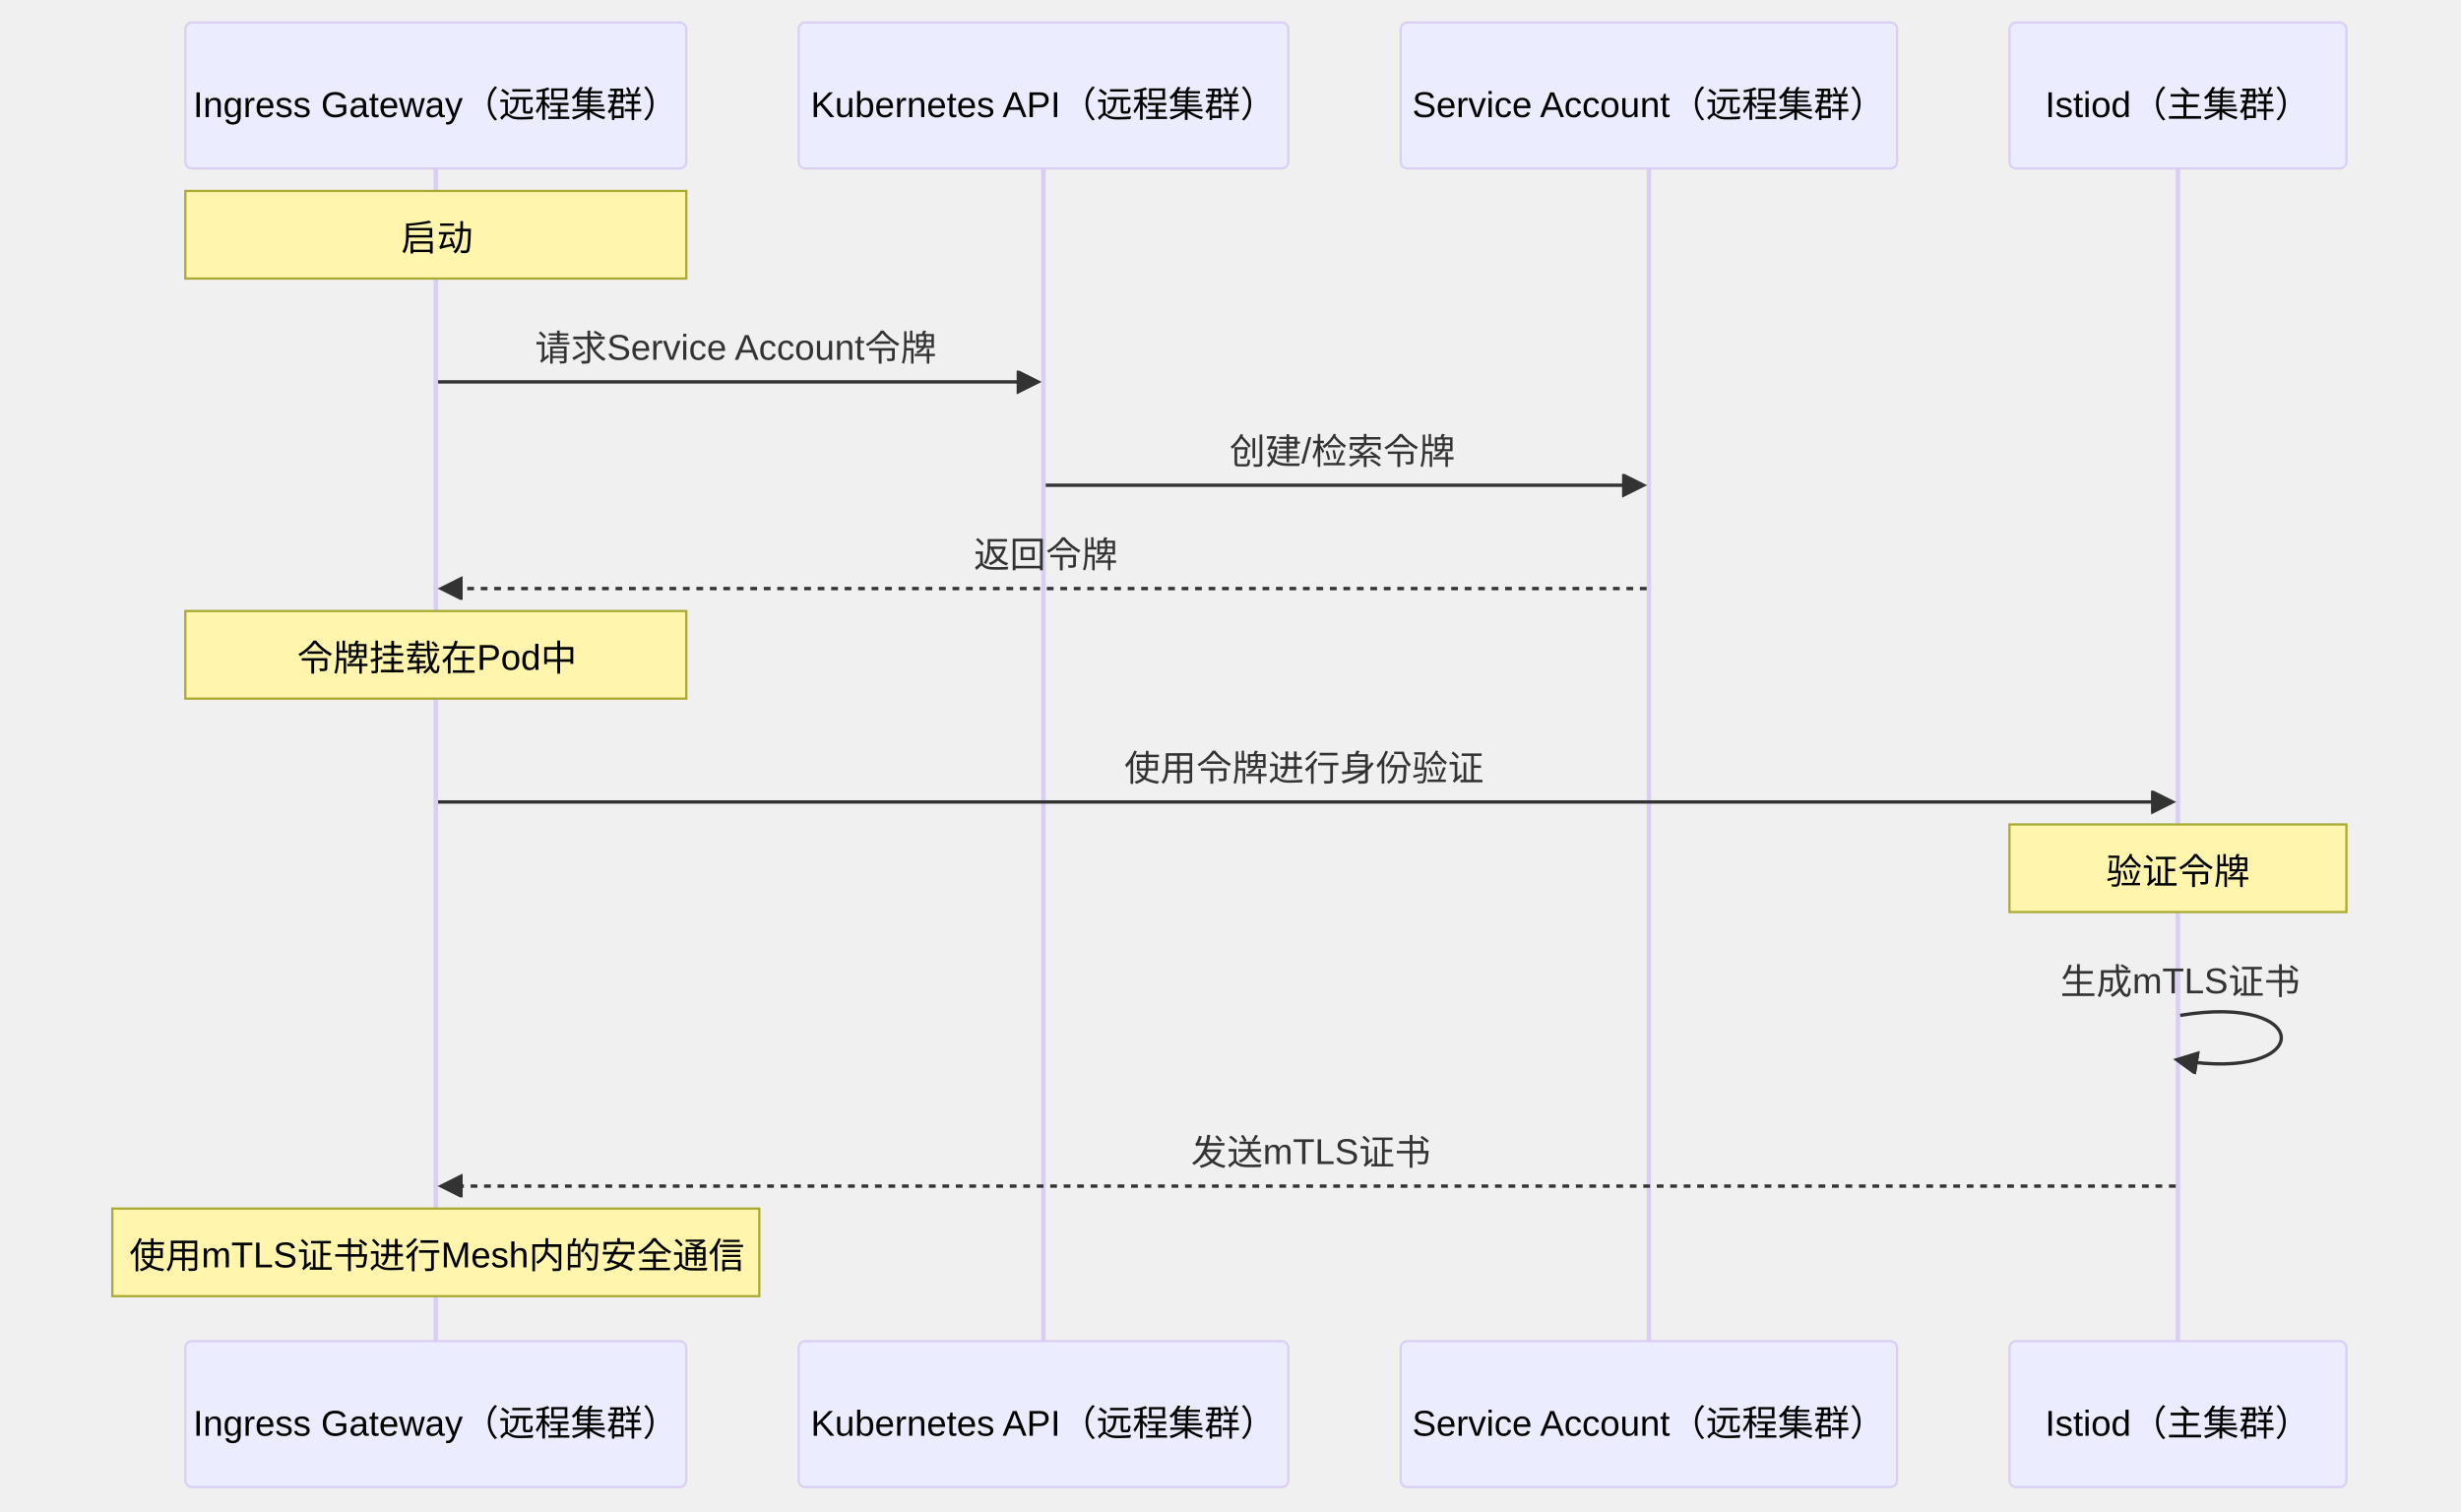
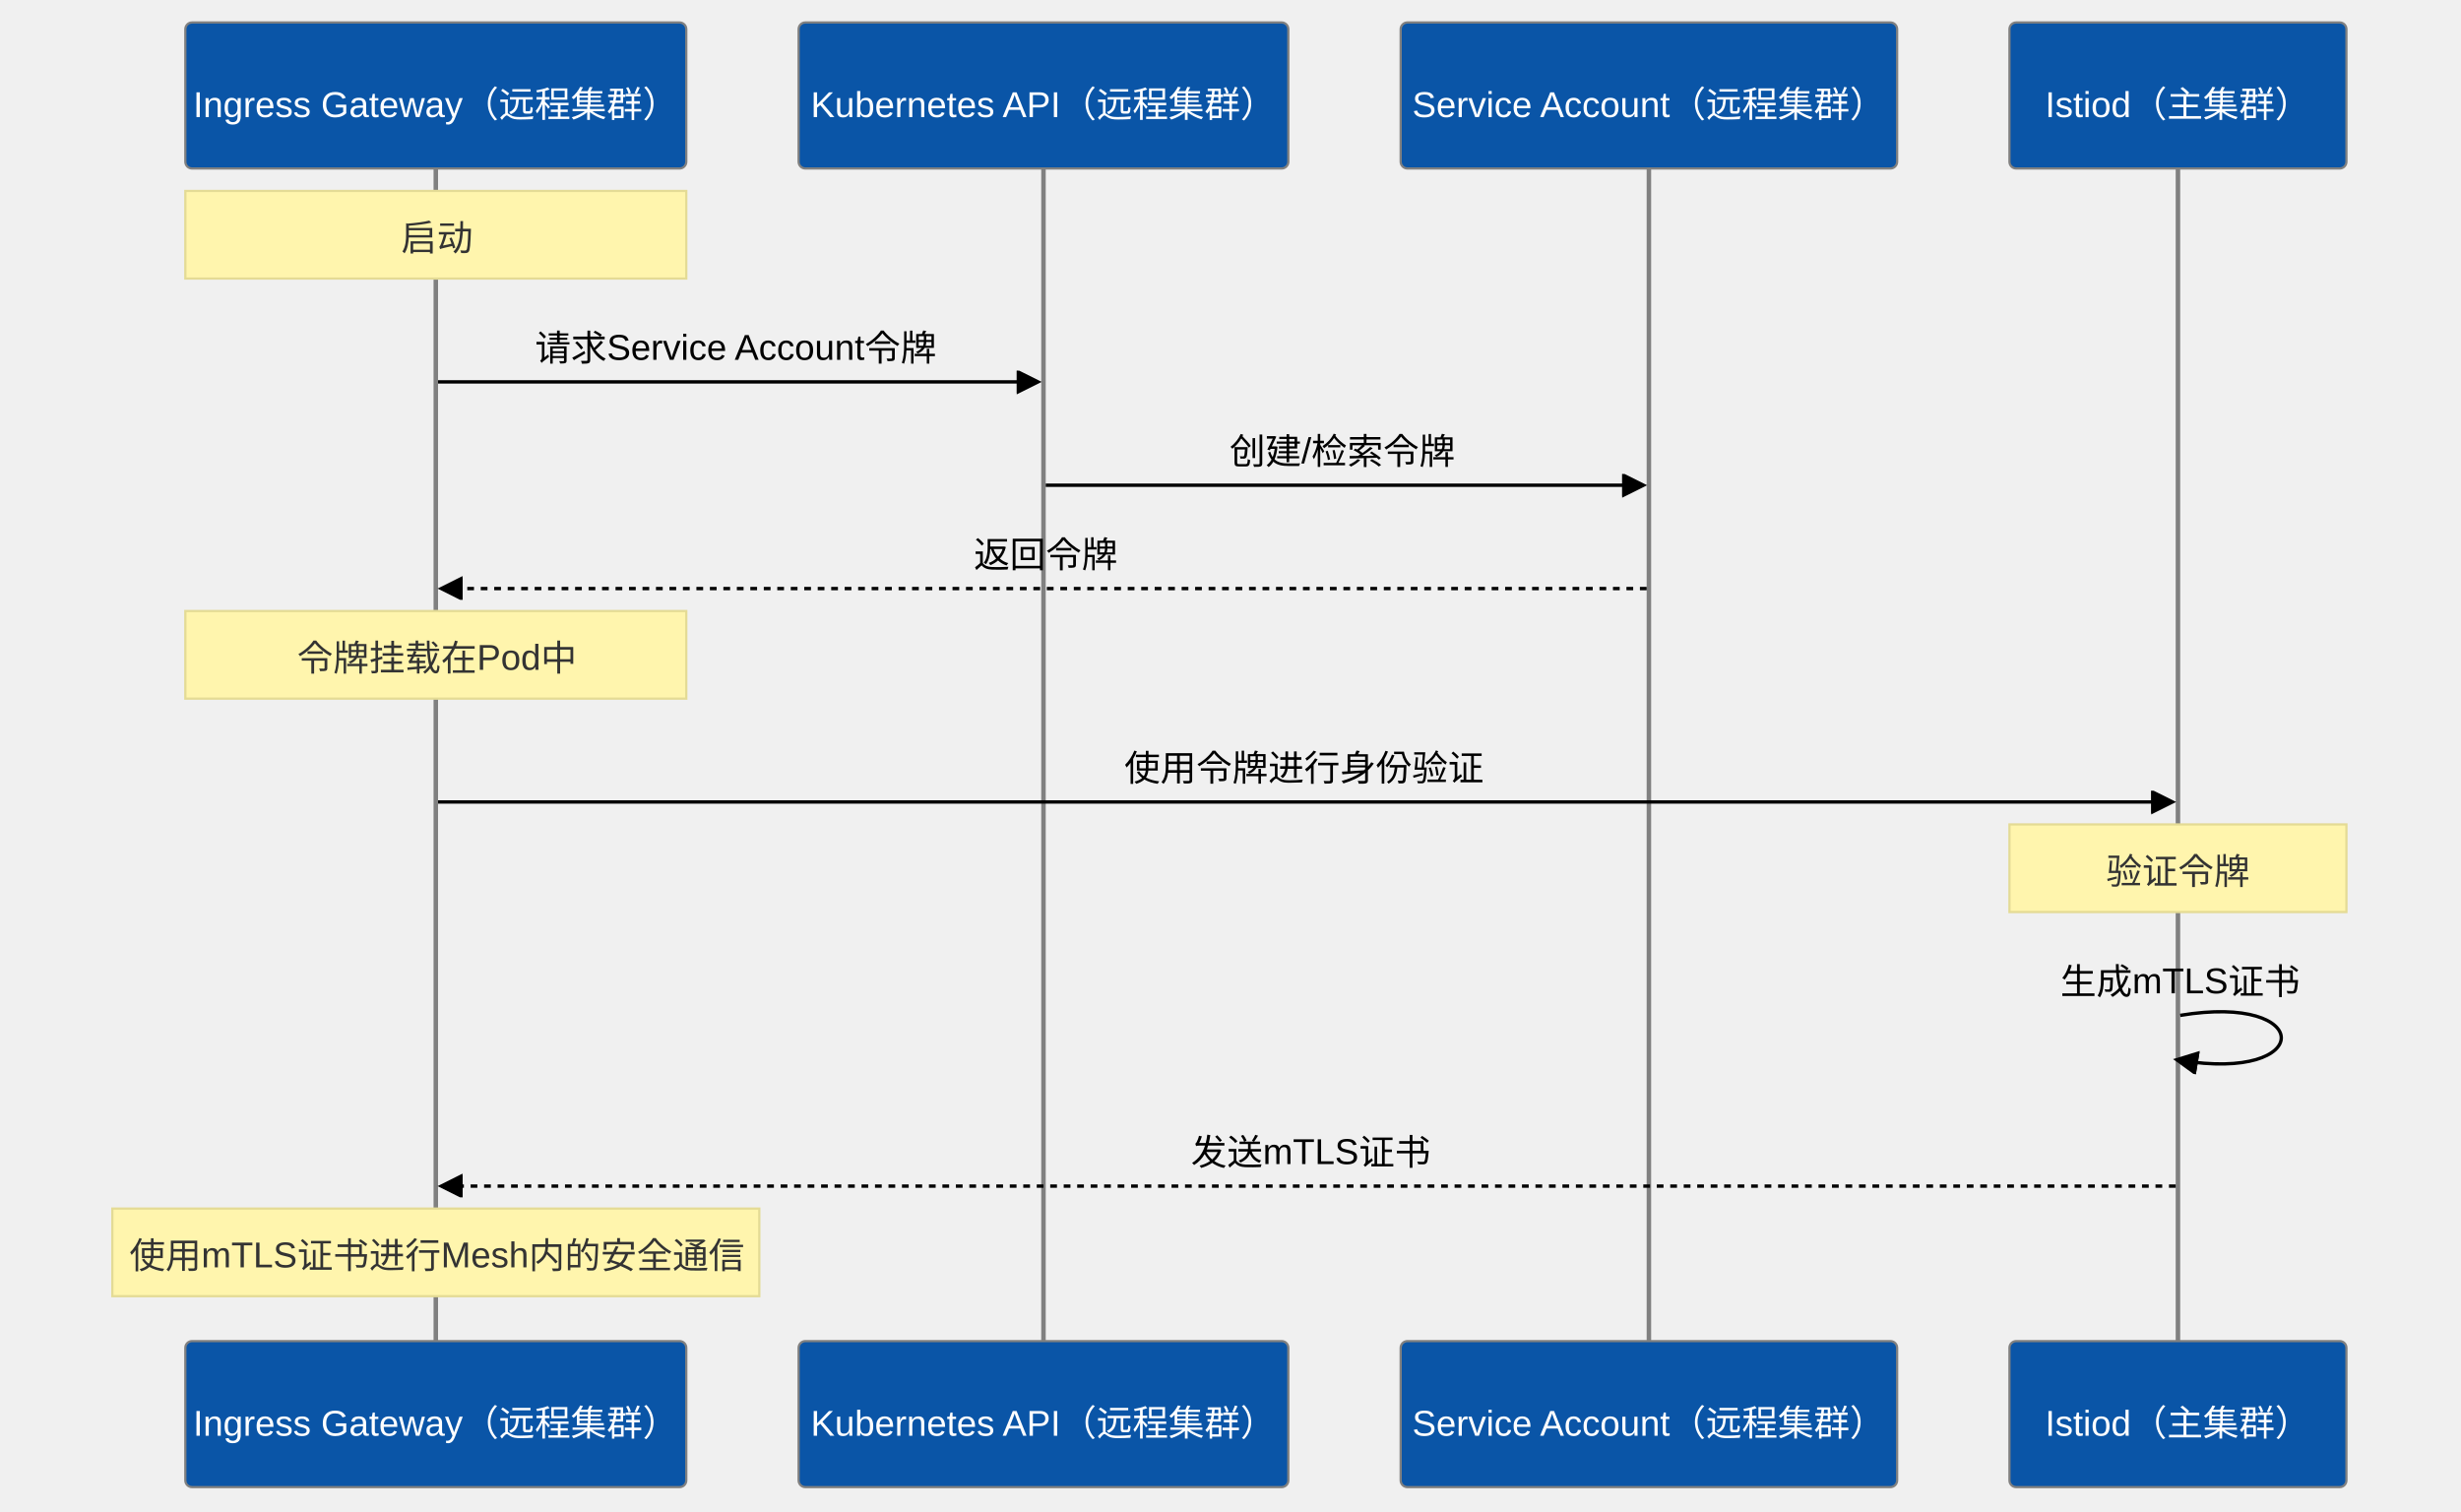
<svg xmlns="http://www.w3.org/2000/svg" aria-roledescription="sequence" role="graphics-document document" viewBox="-82.5 -10 1095.5 673" style="max-width: 1095.5px; background-color: white;" width="100%" id="my-svg">
  <g>
    <rect class="actor actor-bottom" ry="3" rx="3" name="Istiod" height="65" width="150" stroke="#666" fill="#eaeaea" y="587" x="812" />
    <text style="text-anchor: middle; font-size: 16px; font-weight: 400;" class="actor" alignment-baseline="central" dominant-baseline="central" y="619.5" x="887">
      <tspan dy="0" x="887">Istiod（主集群）</tspan>
    </text>
  </g>
  <g>
    <rect class="actor actor-bottom" ry="3" rx="3" name="SA" height="65" width="221" stroke="#666" fill="#eaeaea" y="587" x="541" />
    <text style="text-anchor: middle; font-size: 16px; font-weight: 400;" class="actor" alignment-baseline="central" dominant-baseline="central" y="619.5" x="651.5">
      <tspan dy="0" x="651.5">Service Account（远程集群）</tspan>
    </text>
  </g>
  <g>
    <rect class="actor actor-bottom" ry="3" rx="3" name="K8s" height="65" width="218" stroke="#666" fill="#eaeaea" y="587" x="273" />
    <text style="text-anchor: middle; font-size: 16px; font-weight: 400;" class="actor" alignment-baseline="central" dominant-baseline="central" y="619.5" x="382">
      <tspan dy="0" x="382">Kubernetes API（远程集群）</tspan>
    </text>
  </g>
  <g>
    <rect class="actor actor-bottom" ry="3" rx="3" name="IG" height="65" width="223" stroke="#666" fill="#eaeaea" y="587" x="0" />
    <text style="text-anchor: middle; font-size: 16px; font-weight: 400;" class="actor" alignment-baseline="central" dominant-baseline="central" y="619.5" x="111.5">
      <tspan dy="0" x="111.5">Ingress Gateway（远程集群）</tspan>
    </text>
  </g>
  <g>
    <line stroke="#999" stroke-width="0.5px" class="200" y2="587" x2="887" y1="5" x1="887" id="actor3" />
    <g id="root-3">
      <rect class="actor actor-top" ry="3" rx="3" name="Istiod" height="65" width="150" stroke="#666" fill="#eaeaea" y="0" x="812" />
      <text style="text-anchor: middle; font-size: 16px; font-weight: 400;" class="actor" alignment-baseline="central" dominant-baseline="central" y="32.5" x="887">
        <tspan dy="0" x="887">Istiod（主集群）</tspan>
      </text>
    </g>
  </g>
  <g>
    <line stroke="#999" stroke-width="0.5px" class="200" y2="587" x2="651.5" y1="5" x1="651.5" id="actor2" />
    <g id="root-2">
      <rect class="actor actor-top" ry="3" rx="3" name="SA" height="65" width="221" stroke="#666" fill="#eaeaea" y="0" x="541" />
      <text style="text-anchor: middle; font-size: 16px; font-weight: 400;" class="actor" alignment-baseline="central" dominant-baseline="central" y="32.5" x="651.5">
        <tspan dy="0" x="651.5">Service Account（远程集群）</tspan>
      </text>
    </g>
  </g>
  <g>
    <line stroke="#999" stroke-width="0.5px" class="200" y2="587" x2="382" y1="5" x1="382" id="actor1" />
    <g id="root-1">
      <rect class="actor actor-top" ry="3" rx="3" name="K8s" height="65" width="218" stroke="#666" fill="#eaeaea" y="0" x="273" />
      <text style="text-anchor: middle; font-size: 16px; font-weight: 400;" class="actor" alignment-baseline="central" dominant-baseline="central" y="32.5" x="382">
        <tspan dy="0" x="382">Kubernetes API（远程集群）</tspan>
      </text>
    </g>
  </g>
  <g>
    <line stroke="#999" stroke-width="0.5px" class="200" y2="587" x2="111.5" y1="5" x1="111.5" id="actor0" />
    <g id="root-0">
      <rect class="actor actor-top" ry="3" rx="3" name="IG" height="65" width="223" stroke="#666" fill="#eaeaea" y="0" x="0" />
      <text style="text-anchor: middle; font-size: 16px; font-weight: 400;" class="actor" alignment-baseline="central" dominant-baseline="central" y="32.5" x="111.5">
        <tspan dy="0" x="111.5">Ingress Gateway（远程集群）</tspan>
      </text>
    </g>
  </g>
-   <style>#my-svg{font-family:"trebuchet ms",verdana,arial,sans-serif;font-size:16px;fill:#333;}#my-svg .error-icon{fill:#552222;}#my-svg .error-text{fill:#552222;stroke:#552222;}#my-svg .edge-thickness-normal{stroke-width:2px;}#my-svg .edge-thickness-thick{stroke-width:3.5px;}#my-svg .edge-pattern-solid{stroke-dasharray:0;}#my-svg .edge-pattern-dashed{stroke-dasharray:3;}#my-svg .edge-pattern-dotted{stroke-dasharray:2;}#my-svg .marker{fill:#333333;stroke:#333333;}#my-svg .marker.cross{stroke:#333333;}#my-svg svg{font-family:"trebuchet ms",verdana,arial,sans-serif;font-size:16px;}#my-svg .actor{stroke:hsl(259.626, 59.777%, 87.902%);fill:#ECECFF;}#my-svg text.actor&gt;tspan{fill:black;stroke:none;}#my-svg .actor-line{stroke:grey;}#my-svg .messageLine0{stroke-width:1.5;stroke-dasharray:none;stroke:#333;}#my-svg .messageLine1{stroke-width:1.5;stroke-dasharray:2,2;stroke:#333;}#my-svg #arrowhead path{fill:#333;stroke:#333;}#my-svg .sequenceNumber{fill:white;}#my-svg #sequencenumber{fill:#333;}#my-svg #crosshead path{fill:#333;stroke:#333;}#my-svg .messageText{fill:#333;stroke:none;}#my-svg .labelBox{stroke:hsl(259.626, 59.777%, 87.902%);fill:#ECECFF;}#my-svg .labelText,#my-svg .labelText&gt;tspan{fill:black;stroke:none;}#my-svg .loopText,#my-svg .loopText&gt;tspan{fill:black;stroke:none;}#my-svg .loopLine{stroke-width:2px;stroke-dasharray:2,2;stroke:hsl(259.626, 59.777%, 87.902%);fill:hsl(259.626, 59.777%, 87.902%);}#my-svg .note{stroke:#aaaa33;fill:#fff5ad;}#my-svg .noteText,#my-svg .noteText&gt;tspan{fill:black;stroke:none;}#my-svg .activation0{fill:#f4f4f4;stroke:#666;}#my-svg .activation1{fill:#f4f4f4;stroke:#666;}#my-svg .activation2{fill:#f4f4f4;stroke:#666;}#my-svg .actorPopupMenu{position:absolute;}#my-svg .actorPopupMenuPanel{position:absolute;fill:#ECECFF;box-shadow:0px 8px 16px 0px rgba(0,0,0,0.2);filter:drop-shadow(3px 5px 2px rgb(0 0 0 / 0.4));}#my-svg .actor-man line{stroke:hsl(259.626, 59.777%, 87.902%);fill:#ECECFF;}#my-svg .actor-man circle,#my-svg line{stroke:hsl(259.626, 59.777%, 87.902%);fill:#ECECFF;stroke-width:2px;}#my-svg :root{--mermaid-font-family:"trebuchet ms",verdana,arial,sans-serif;}</style>
+   <style>#my-svg{font-family:"trebuchet ms",verdana,arial,sans-serif;font-size:16px;fill:black;}#my-svg .error-icon{fill:hsl(31.338, 88.701%, 39.706%);}#my-svg .error-text{fill:black;stroke:black;}#my-svg .edge-thickness-normal{stroke-width:2px;}#my-svg .edge-thickness-thick{stroke-width:3.5px;}#my-svg .edge-pattern-solid{stroke-dasharray:0;}#my-svg .edge-pattern-dashed{stroke-dasharray:3;}#my-svg .edge-pattern-dotted{stroke-dasharray:2;}#my-svg .marker{fill:#0b0b0b;stroke:#0b0b0b;}#my-svg .marker.cross{stroke:#0b0b0b;}#my-svg svg{font-family:"trebuchet ms",verdana,arial,sans-serif;font-size:16px;}#my-svg .actor{stroke:gray;fill:#0a55a7;}#my-svg text.actor&gt;tspan{fill:white;stroke:none;}#my-svg .actor-line{stroke:grey;}#my-svg .messageLine0{stroke-width:1.5;stroke-dasharray:none;stroke:black;}#my-svg .messageLine1{stroke-width:1.5;stroke-dasharray:2,2;stroke:black;}#my-svg #arrowhead path{fill:black;stroke:black;}#my-svg .sequenceNumber{fill:#f4f4f4;}#my-svg #sequencenumber{fill:black;}#my-svg #crosshead path{fill:black;stroke:black;}#my-svg .messageText{fill:black;stroke:none;}#my-svg .labelBox{stroke:gray;fill:#0a55a7;}#my-svg .labelText,#my-svg .labelText&gt;tspan{fill:white;stroke:none;}#my-svg .loopText,#my-svg .loopText&gt;tspan{fill:white;stroke:none;}#my-svg .loopLine{stroke-width:2px;stroke-dasharray:2,2;stroke:gray;fill:gray;}#my-svg .note{stroke:hsl(52.683, 60%, 73.922%);fill:#fff5ad;}#my-svg .noteText,#my-svg .noteText&gt;tspan{fill:#333;stroke:none;}#my-svg .activation0{fill:gray;stroke:hsl(0, 0%, 40.196%);}#my-svg .activation1{fill:gray;stroke:hsl(0, 0%, 40.196%);}#my-svg .activation2{fill:gray;stroke:hsl(0, 0%, 40.196%);}#my-svg .actorPopupMenu{position:absolute;}#my-svg .actorPopupMenuPanel{position:absolute;fill:#0a55a7;box-shadow:0px 8px 16px 0px rgba(0,0,0,0.2);filter:drop-shadow(3px 5px 2px rgb(0 0 0 / 0.4));}#my-svg .actor-man line{stroke:gray;fill:#0a55a7;}#my-svg .actor-man circle,#my-svg line{stroke:gray;fill:#0a55a7;stroke-width:2px;}#my-svg :root{--mermaid-font-family:"trebuchet ms",verdana,arial,sans-serif;}</style>
  <g />
  <defs>
    <symbol height="24" width="24" id="computer">
      <path d="M2 2v13h20v-13h-20zm18 11h-16v-9h16v9zm-10.228 6l.466-1h3.524l.467 1h-4.457zm14.228 3h-24l2-6h2.104l-1.33 4h18.45l-1.297-4h2.073l2 6zm-5-10h-14v-7h14v7z" transform="scale(.5)" />
    </symbol>
  </defs>
  <defs>
    <symbol clip-rule="evenodd" fill-rule="evenodd" id="database">
      <path d="M12.258.001l.256.004.255.005.253.008.251.01.249.012.247.015.246.016.242.019.241.02.239.023.236.024.233.027.231.028.229.031.225.032.223.034.22.036.217.038.214.04.211.041.208.043.205.045.201.046.198.048.194.05.191.051.187.053.183.054.18.056.175.057.172.059.168.06.163.061.16.063.155.064.15.066.074.033.073.033.071.034.07.034.069.035.068.035.067.035.066.035.064.036.064.036.062.036.06.036.06.037.058.037.058.037.055.038.055.038.053.038.052.038.051.039.05.039.048.039.047.039.045.04.044.04.043.04.041.04.04.041.039.041.037.041.036.041.034.041.033.042.032.042.03.042.029.042.027.042.026.043.024.043.023.043.021.043.02.043.018.044.017.043.015.044.013.044.012.044.011.045.009.044.007.045.006.045.004.045.002.045.001.045v17l-.001.045-.002.045-.004.045-.006.045-.007.045-.009.044-.011.045-.012.044-.013.044-.015.044-.017.043-.018.044-.02.043-.021.043-.023.043-.024.043-.026.043-.027.042-.029.042-.03.042-.032.042-.033.042-.034.041-.036.041-.037.041-.039.041-.04.041-.041.04-.043.04-.044.04-.045.04-.047.039-.048.039-.05.039-.051.039-.052.038-.053.038-.055.038-.055.038-.058.037-.058.037-.06.037-.06.036-.062.036-.064.036-.064.036-.066.035-.067.035-.068.035-.069.035-.07.034-.071.034-.073.033-.074.033-.15.066-.155.064-.16.063-.163.061-.168.06-.172.059-.175.057-.18.056-.183.054-.187.053-.191.051-.194.05-.198.048-.201.046-.205.045-.208.043-.211.041-.214.04-.217.038-.22.036-.223.034-.225.032-.229.031-.231.028-.233.027-.236.024-.239.023-.241.02-.242.019-.246.016-.247.015-.249.012-.251.01-.253.008-.255.005-.256.004-.258.001-.258-.001-.256-.004-.255-.005-.253-.008-.251-.01-.249-.012-.247-.015-.245-.016-.243-.019-.241-.02-.238-.023-.236-.024-.234-.027-.231-.028-.228-.031-.226-.032-.223-.034-.22-.036-.217-.038-.214-.04-.211-.041-.208-.043-.204-.045-.201-.046-.198-.048-.195-.05-.19-.051-.187-.053-.184-.054-.179-.056-.176-.057-.172-.059-.167-.06-.164-.061-.159-.063-.155-.064-.151-.066-.074-.033-.072-.033-.072-.034-.07-.034-.069-.035-.068-.035-.067-.035-.066-.035-.064-.036-.063-.036-.062-.036-.061-.036-.06-.037-.058-.037-.057-.037-.056-.038-.055-.038-.053-.038-.052-.038-.051-.039-.049-.039-.049-.039-.046-.039-.046-.04-.044-.04-.043-.04-.041-.04-.04-.041-.039-.041-.037-.041-.036-.041-.034-.041-.033-.042-.032-.042-.03-.042-.029-.042-.027-.042-.026-.043-.024-.043-.023-.043-.021-.043-.02-.043-.018-.044-.017-.043-.015-.044-.013-.044-.012-.044-.011-.045-.009-.044-.007-.045-.006-.045-.004-.045-.002-.045-.001-.045v-17l.001-.045.002-.045.004-.045.006-.045.007-.045.009-.044.011-.045.012-.044.013-.044.015-.044.017-.043.018-.044.02-.043.021-.043.023-.043.024-.043.026-.043.027-.042.029-.042.03-.042.032-.042.033-.042.034-.041.036-.041.037-.041.039-.041.04-.041.041-.04.043-.04.044-.04.046-.04.046-.039.049-.039.049-.039.051-.039.052-.038.053-.038.055-.038.056-.038.057-.037.058-.037.06-.037.061-.036.062-.036.063-.036.064-.036.066-.035.067-.035.068-.035.069-.035.07-.034.072-.034.072-.033.074-.033.151-.066.155-.064.159-.063.164-.061.167-.06.172-.059.176-.057.179-.056.184-.054.187-.053.19-.051.195-.05.198-.048.201-.046.204-.045.208-.043.211-.041.214-.04.217-.038.22-.036.223-.034.226-.032.228-.031.231-.028.234-.027.236-.024.238-.023.241-.02.243-.019.245-.016.247-.015.249-.012.251-.01.253-.008.255-.005.256-.004.258-.001.258.001zm-9.258 20.499v.01l.001.021.003.021.004.022.005.021.006.022.007.022.009.023.01.022.011.023.012.023.013.023.015.023.016.024.017.023.018.024.019.024.021.024.022.025.023.024.024.025.052.049.056.05.061.051.066.051.07.051.075.051.079.052.084.052.088.052.092.052.097.052.102.051.105.052.11.052.114.051.119.051.123.051.127.05.131.05.135.05.139.048.144.049.147.047.152.047.155.047.16.045.163.045.167.043.171.043.176.041.178.041.183.039.187.039.19.037.194.035.197.035.202.033.204.031.209.03.212.029.216.027.219.025.222.024.226.021.23.02.233.018.236.016.24.015.243.012.246.01.249.008.253.005.256.004.259.001.26-.001.257-.004.254-.005.25-.008.247-.011.244-.012.241-.014.237-.016.233-.018.231-.021.226-.021.224-.024.22-.026.216-.027.212-.028.21-.031.205-.031.202-.034.198-.034.194-.036.191-.037.187-.039.183-.04.179-.04.175-.042.172-.043.168-.044.163-.045.16-.046.155-.046.152-.047.148-.048.143-.049.139-.049.136-.05.131-.05.126-.05.123-.051.118-.052.114-.051.11-.052.106-.052.101-.052.096-.052.092-.052.088-.053.083-.051.079-.052.074-.052.07-.051.065-.051.06-.051.056-.05.051-.05.023-.024.023-.025.021-.024.02-.024.019-.024.018-.024.017-.024.015-.023.014-.024.013-.023.012-.023.01-.023.01-.022.008-.022.006-.022.006-.022.004-.022.004-.021.001-.021.001-.021v-4.127l-.077.055-.08.053-.083.054-.085.053-.087.052-.09.052-.093.051-.095.05-.097.05-.1.049-.102.049-.105.048-.106.047-.109.047-.111.046-.114.045-.115.045-.118.044-.12.043-.122.042-.124.042-.126.041-.128.04-.13.04-.132.038-.134.038-.135.037-.138.037-.139.035-.142.035-.143.034-.144.033-.147.032-.148.031-.15.03-.151.03-.153.029-.154.027-.156.027-.158.026-.159.025-.161.024-.162.023-.163.022-.165.021-.166.02-.167.019-.169.018-.169.017-.171.016-.173.015-.173.014-.175.013-.175.012-.177.011-.178.01-.179.008-.179.008-.181.006-.182.005-.182.004-.184.003-.184.002h-.37l-.184-.002-.184-.003-.182-.004-.182-.005-.181-.006-.179-.008-.179-.008-.178-.01-.176-.011-.176-.012-.175-.013-.173-.014-.172-.015-.171-.016-.17-.017-.169-.018-.167-.019-.166-.02-.165-.021-.163-.022-.162-.023-.161-.024-.159-.025-.157-.026-.156-.027-.155-.027-.153-.029-.151-.03-.15-.03-.148-.031-.146-.032-.145-.033-.143-.034-.141-.035-.14-.035-.137-.037-.136-.037-.134-.038-.132-.038-.13-.04-.128-.04-.126-.041-.124-.042-.122-.042-.12-.044-.117-.043-.116-.045-.113-.045-.112-.046-.109-.047-.106-.047-.105-.048-.102-.049-.1-.049-.097-.05-.095-.05-.093-.052-.09-.051-.087-.052-.085-.053-.083-.054-.08-.054-.077-.054v4.127zm0-5.654v.011l.001.021.003.021.004.021.005.022.006.022.007.022.009.022.01.022.011.023.012.023.013.023.015.024.016.023.017.024.018.024.019.024.021.024.022.024.023.025.024.024.052.05.056.05.061.05.066.051.07.051.075.052.079.051.084.052.088.052.092.052.097.052.102.052.105.052.11.051.114.051.119.052.123.05.127.051.131.05.135.049.139.049.144.048.147.048.152.047.155.046.16.045.163.045.167.044.171.042.176.042.178.04.183.04.187.038.19.037.194.036.197.034.202.033.204.032.209.03.212.028.216.027.219.025.222.024.226.022.23.02.233.018.236.016.24.014.243.012.246.01.249.008.253.006.256.003.259.001.26-.001.257-.003.254-.006.25-.008.247-.01.244-.012.241-.015.237-.016.233-.018.231-.02.226-.022.224-.024.22-.025.216-.027.212-.029.21-.03.205-.032.202-.033.198-.035.194-.036.191-.037.187-.039.183-.039.179-.041.175-.042.172-.043.168-.044.163-.045.16-.045.155-.047.152-.047.148-.048.143-.048.139-.05.136-.049.131-.05.126-.051.123-.051.118-.051.114-.052.11-.052.106-.052.101-.052.096-.052.092-.052.088-.052.083-.052.079-.052.074-.051.07-.052.065-.051.06-.05.056-.051.051-.049.023-.025.023-.024.021-.025.02-.024.019-.024.018-.024.017-.024.015-.023.014-.023.013-.024.012-.022.01-.023.01-.023.008-.022.006-.022.006-.022.004-.021.004-.022.001-.021.001-.021v-4.139l-.077.054-.08.054-.083.054-.085.052-.087.053-.09.051-.093.051-.095.051-.097.05-.1.049-.102.049-.105.048-.106.047-.109.047-.111.046-.114.045-.115.044-.118.044-.12.044-.122.042-.124.042-.126.041-.128.04-.13.039-.132.039-.134.038-.135.037-.138.036-.139.036-.142.035-.143.033-.144.033-.147.033-.148.031-.15.03-.151.03-.153.028-.154.028-.156.027-.158.026-.159.025-.161.024-.162.023-.163.022-.165.021-.166.02-.167.019-.169.018-.169.017-.171.016-.173.015-.173.014-.175.013-.175.012-.177.011-.178.009-.179.009-.179.007-.181.007-.182.005-.182.004-.184.003-.184.002h-.37l-.184-.002-.184-.003-.182-.004-.182-.005-.181-.007-.179-.007-.179-.009-.178-.009-.176-.011-.176-.012-.175-.013-.173-.014-.172-.015-.171-.016-.17-.017-.169-.018-.167-.019-.166-.02-.165-.021-.163-.022-.162-.023-.161-.024-.159-.025-.157-.026-.156-.027-.155-.028-.153-.028-.151-.03-.15-.03-.148-.031-.146-.033-.145-.033-.143-.033-.141-.035-.14-.036-.137-.036-.136-.037-.134-.038-.132-.039-.13-.039-.128-.04-.126-.041-.124-.042-.122-.043-.12-.043-.117-.044-.116-.044-.113-.046-.112-.046-.109-.046-.106-.047-.105-.048-.102-.049-.1-.049-.097-.05-.095-.051-.093-.051-.09-.051-.087-.053-.085-.052-.083-.054-.08-.054-.077-.054v4.139zm0-5.666v.011l.001.02.003.022.004.021.005.022.006.021.007.022.009.023.01.022.011.023.012.023.013.023.015.023.016.024.017.024.018.023.019.024.021.025.022.024.023.024.024.025.052.05.056.05.061.05.066.051.07.051.075.052.079.051.084.052.088.052.092.052.097.052.102.052.105.051.11.052.114.051.119.051.123.051.127.05.131.05.135.05.139.049.144.048.147.048.152.047.155.046.16.045.163.045.167.043.171.043.176.042.178.04.183.04.187.038.19.037.194.036.197.034.202.033.204.032.209.03.212.028.216.027.219.025.222.024.226.021.23.02.233.018.236.017.24.014.243.012.246.01.249.008.253.006.256.003.259.001.26-.001.257-.003.254-.006.25-.008.247-.01.244-.013.241-.014.237-.016.233-.018.231-.02.226-.022.224-.024.22-.025.216-.027.212-.029.21-.03.205-.032.202-.033.198-.035.194-.036.191-.037.187-.039.183-.039.179-.041.175-.042.172-.043.168-.044.163-.045.16-.045.155-.047.152-.047.148-.048.143-.049.139-.049.136-.049.131-.051.126-.05.123-.051.118-.052.114-.051.11-.052.106-.052.101-.052.096-.052.092-.052.088-.052.083-.052.079-.052.074-.052.07-.051.065-.051.06-.051.056-.05.051-.049.023-.025.023-.025.021-.024.02-.024.019-.024.018-.024.017-.024.015-.023.014-.024.013-.023.012-.023.01-.022.01-.023.008-.022.006-.022.006-.022.004-.022.004-.021.001-.021.001-.021v-4.153l-.077.054-.08.054-.083.053-.085.053-.087.053-.09.051-.093.051-.095.051-.097.05-.1.049-.102.048-.105.048-.106.048-.109.046-.111.046-.114.046-.115.044-.118.044-.12.043-.122.043-.124.042-.126.041-.128.04-.13.039-.132.039-.134.038-.135.037-.138.036-.139.036-.142.034-.143.034-.144.033-.147.032-.148.032-.15.03-.151.03-.153.028-.154.028-.156.027-.158.026-.159.024-.161.024-.162.023-.163.023-.165.021-.166.02-.167.019-.169.018-.169.017-.171.016-.173.015-.173.014-.175.013-.175.012-.177.01-.178.01-.179.009-.179.007-.181.006-.182.006-.182.004-.184.003-.184.001-.185.001-.185-.001-.184-.001-.184-.003-.182-.004-.182-.006-.181-.006-.179-.007-.179-.009-.178-.01-.176-.01-.176-.012-.175-.013-.173-.014-.172-.015-.171-.016-.17-.017-.169-.018-.167-.019-.166-.02-.165-.021-.163-.023-.162-.023-.161-.024-.159-.024-.157-.026-.156-.027-.155-.028-.153-.028-.151-.03-.15-.03-.148-.032-.146-.032-.145-.033-.143-.034-.141-.034-.14-.036-.137-.036-.136-.037-.134-.038-.132-.039-.13-.039-.128-.041-.126-.041-.124-.041-.122-.043-.12-.043-.117-.044-.116-.044-.113-.046-.112-.046-.109-.046-.106-.048-.105-.048-.102-.048-.1-.05-.097-.049-.095-.051-.093-.051-.09-.052-.087-.052-.085-.053-.083-.053-.08-.054-.077-.054v4.153zm8.74-8.179l-.257.004-.254.005-.25.008-.247.011-.244.012-.241.014-.237.016-.233.018-.231.021-.226.022-.224.023-.22.026-.216.027-.212.028-.21.031-.205.032-.202.033-.198.034-.194.036-.191.038-.187.038-.183.04-.179.041-.175.042-.172.043-.168.043-.163.045-.16.046-.155.046-.152.048-.148.048-.143.048-.139.049-.136.05-.131.05-.126.051-.123.051-.118.051-.114.052-.11.052-.106.052-.101.052-.096.052-.092.052-.088.052-.083.052-.079.052-.074.051-.07.052-.065.051-.06.05-.056.05-.051.05-.023.025-.023.024-.021.024-.02.025-.019.024-.018.024-.017.023-.015.024-.014.023-.013.023-.012.023-.01.023-.01.022-.008.022-.006.023-.006.021-.004.022-.004.021-.001.021-.001.021.001.021.001.021.004.021.004.022.006.021.006.023.008.022.01.022.01.023.012.023.013.023.014.023.015.024.017.023.018.024.019.024.02.025.021.024.023.024.023.025.051.05.056.05.06.05.065.051.07.052.074.051.079.052.083.052.088.052.092.052.096.052.101.052.106.052.11.052.114.052.118.051.123.051.126.051.131.05.136.05.139.049.143.048.148.048.152.048.155.046.16.046.163.045.168.043.172.043.175.042.179.041.183.04.187.038.191.038.194.036.198.034.202.033.205.032.21.031.212.028.216.027.22.026.224.023.226.022.231.021.233.018.237.016.241.014.244.012.247.011.25.008.254.005.257.004.26.001.26-.001.257-.004.254-.005.25-.008.247-.011.244-.012.241-.014.237-.016.233-.018.231-.021.226-.022.224-.023.22-.026.216-.027.212-.028.21-.031.205-.032.202-.033.198-.034.194-.036.191-.038.187-.038.183-.04.179-.041.175-.042.172-.043.168-.043.163-.045.16-.046.155-.046.152-.048.148-.048.143-.048.139-.049.136-.05.131-.05.126-.051.123-.051.118-.051.114-.052.11-.052.106-.052.101-.052.096-.052.092-.052.088-.052.083-.052.079-.052.074-.051.07-.052.065-.051.06-.05.056-.05.051-.05.023-.025.023-.024.021-.024.02-.025.019-.024.018-.024.017-.023.015-.024.014-.023.013-.023.012-.023.01-.023.01-.022.008-.022.006-.023.006-.021.004-.022.004-.021.001-.021.001-.021-.001-.021-.001-.021-.004-.021-.004-.022-.006-.021-.006-.023-.008-.022-.01-.022-.01-.023-.012-.023-.013-.023-.014-.023-.015-.024-.017-.023-.018-.024-.019-.024-.02-.025-.021-.024-.023-.024-.023-.025-.051-.05-.056-.05-.06-.05-.065-.051-.07-.052-.074-.051-.079-.052-.083-.052-.088-.052-.092-.052-.096-.052-.101-.052-.106-.052-.11-.052-.114-.052-.118-.051-.123-.051-.126-.051-.131-.05-.136-.05-.139-.049-.143-.048-.148-.048-.152-.048-.155-.046-.16-.046-.163-.045-.168-.043-.172-.043-.175-.042-.179-.041-.183-.04-.187-.038-.191-.038-.194-.036-.198-.034-.202-.033-.205-.032-.21-.031-.212-.028-.216-.027-.22-.026-.224-.023-.226-.022-.231-.021-.233-.018-.237-.016-.241-.014-.244-.012-.247-.011-.25-.008-.254-.005-.257-.004-.26-.001-.26.001z" transform="scale(.5)" />
    </symbol>
  </defs>
  <defs>
    <symbol height="24" width="24" id="clock">
      <path d="M12 2c5.514 0 10 4.486 10 10s-4.486 10-10 10-10-4.486-10-10 4.486-10 10-10zm0-2c-6.627 0-12 5.373-12 12s5.373 12 12 12 12-5.373 12-12-5.373-12-12-12zm5.848 12.459c.202.038.202.333.001.372-1.907.361-6.045 1.111-6.547 1.111-.719 0-1.301-.582-1.301-1.301 0-.512.77-5.447 1.125-7.445.034-.192.312-.181.343.014l.985 6.238 5.394 1.011z" transform="scale(.5)" />
    </symbol>
  </defs>
  <defs>
    <marker orient="auto" markerHeight="12" markerWidth="12" markerUnits="userSpaceOnUse" refY="5" refX="7.9" id="arrowhead">
      <path d="M 0 0 L 10 5 L 0 10 z" />
    </marker>
  </defs>
  <defs>
    <marker refY="4.5" refX="4" orient="auto" markerHeight="8" markerWidth="15" id="crosshead">
      <path style="stroke-dasharray: 0, 0;" d="M 1,2 L 6,7 M 6,2 L 1,7" stroke-width="1pt" stroke="#000000" fill="none" />
    </marker>
  </defs>
  <defs>
    <marker orient="auto" markerHeight="28" markerWidth="20" refY="7" refX="15.5" id="filled-head">
      <path d="M 18,7 L9,13 L14,7 L9,1 Z" />
    </marker>
  </defs>
  <defs>
    <marker orient="auto" markerHeight="40" markerWidth="60" refY="15" refX="15" id="sequencenumber">
      <circle r="6" cy="15" cx="15" />
    </marker>
  </defs>
  <g>
    <rect class="note" ry="0" rx="0" height="39" width="223" stroke="#666" fill="#EDF2AE" y="75" x="0" />
    <text style="font-size: 16px; font-weight: 400;" dy="1em" class="noteText" alignment-baseline="middle" dominant-baseline="middle" text-anchor="middle" y="80" x="112">
      <tspan x="112">启动</tspan>
    </text>
  </g>
  <g>
    <rect class="note" ry="0" rx="0" height="39" width="223" stroke="#666" fill="#EDF2AE" y="262" x="0" />
    <text style="font-size: 16px; font-weight: 400;" dy="1em" class="noteText" alignment-baseline="middle" dominant-baseline="middle" text-anchor="middle" y="267" x="112">
      <tspan x="112">令牌挂载在Pod中</tspan>
    </text>
  </g>
  <g>
    <rect class="note" ry="0" rx="0" height="39" width="150" stroke="#666" fill="#EDF2AE" y="357" x="812" />
    <text style="font-size: 16px; font-weight: 400;" dy="1em" class="noteText" alignment-baseline="middle" dominant-baseline="middle" text-anchor="middle" y="362" x="887">
      <tspan x="887">验证令牌</tspan>
    </text>
  </g>
  <g>
    <rect class="note" ry="0" rx="0" height="39" width="288" stroke="#666" fill="#EDF2AE" y="528" x="-32.5" />
    <text style="font-size: 16px; font-weight: 400;" dy="1em" class="noteText" alignment-baseline="middle" dominant-baseline="middle" text-anchor="middle" y="533" x="112">
      <tspan x="112">使用mTLS证书进行Mesh内的安全通信</tspan>
    </text>
  </g>
  <text style="font-size: 16px; font-weight: 400;" dy="1em" class="messageText" alignment-baseline="middle" dominant-baseline="middle" text-anchor="middle" y="129" x="245">请求Service Account令牌</text>
  <line style="fill: none;" marker-end="url(#arrowhead)" stroke="none" stroke-width="2" class="messageLine0" y2="160" x2="378" y1="160" x1="112.5" />
  <text style="font-size: 16px; font-weight: 400;" dy="1em" class="messageText" alignment-baseline="middle" dominant-baseline="middle" text-anchor="middle" y="175" x="515">创建/检索令牌</text>
  <line style="fill: none;" marker-end="url(#arrowhead)" stroke="none" stroke-width="2" class="messageLine0" y2="206" x2="647.5" y1="206" x1="383" />
  <text style="font-size: 16px; font-weight: 400;" dy="1em" class="messageText" alignment-baseline="middle" dominant-baseline="middle" text-anchor="middle" y="221" x="383">返回令牌</text>
  <line style="stroke-dasharray: 3, 3; fill: none;" marker-end="url(#arrowhead)" stroke="none" stroke-width="2" class="messageLine1" y2="252" x2="115.5" y1="252" x1="650.5" />
  <text style="font-size: 16px; font-weight: 400;" dy="1em" class="messageText" alignment-baseline="middle" dominant-baseline="middle" text-anchor="middle" y="316" x="498">使用令牌进行身份验证</text>
  <line style="fill: none;" marker-end="url(#arrowhead)" stroke="none" stroke-width="2" class="messageLine0" y2="347" x2="883" y1="347" x1="112.5" />
  <text style="font-size: 16px; font-weight: 400;" dy="1em" class="messageText" alignment-baseline="middle" dominant-baseline="middle" text-anchor="middle" y="411" x="888">生成mTLS证书</text>
  <path style="fill: none;" marker-end="url(#arrowhead)" stroke="none" stroke-width="2" class="messageLine0" d="M 888,442 C 948,432 948,472 888,462" />
  <text style="font-size: 16px; font-weight: 400;" dy="1em" class="messageText" alignment-baseline="middle" dominant-baseline="middle" text-anchor="middle" y="487" x="501">发送mTLS证书</text>
  <line style="stroke-dasharray: 3, 3; fill: none;" marker-end="url(#arrowhead)" stroke="none" stroke-width="2" class="messageLine1" y2="518" x2="115.5" y1="518" x1="886" />
</svg>
